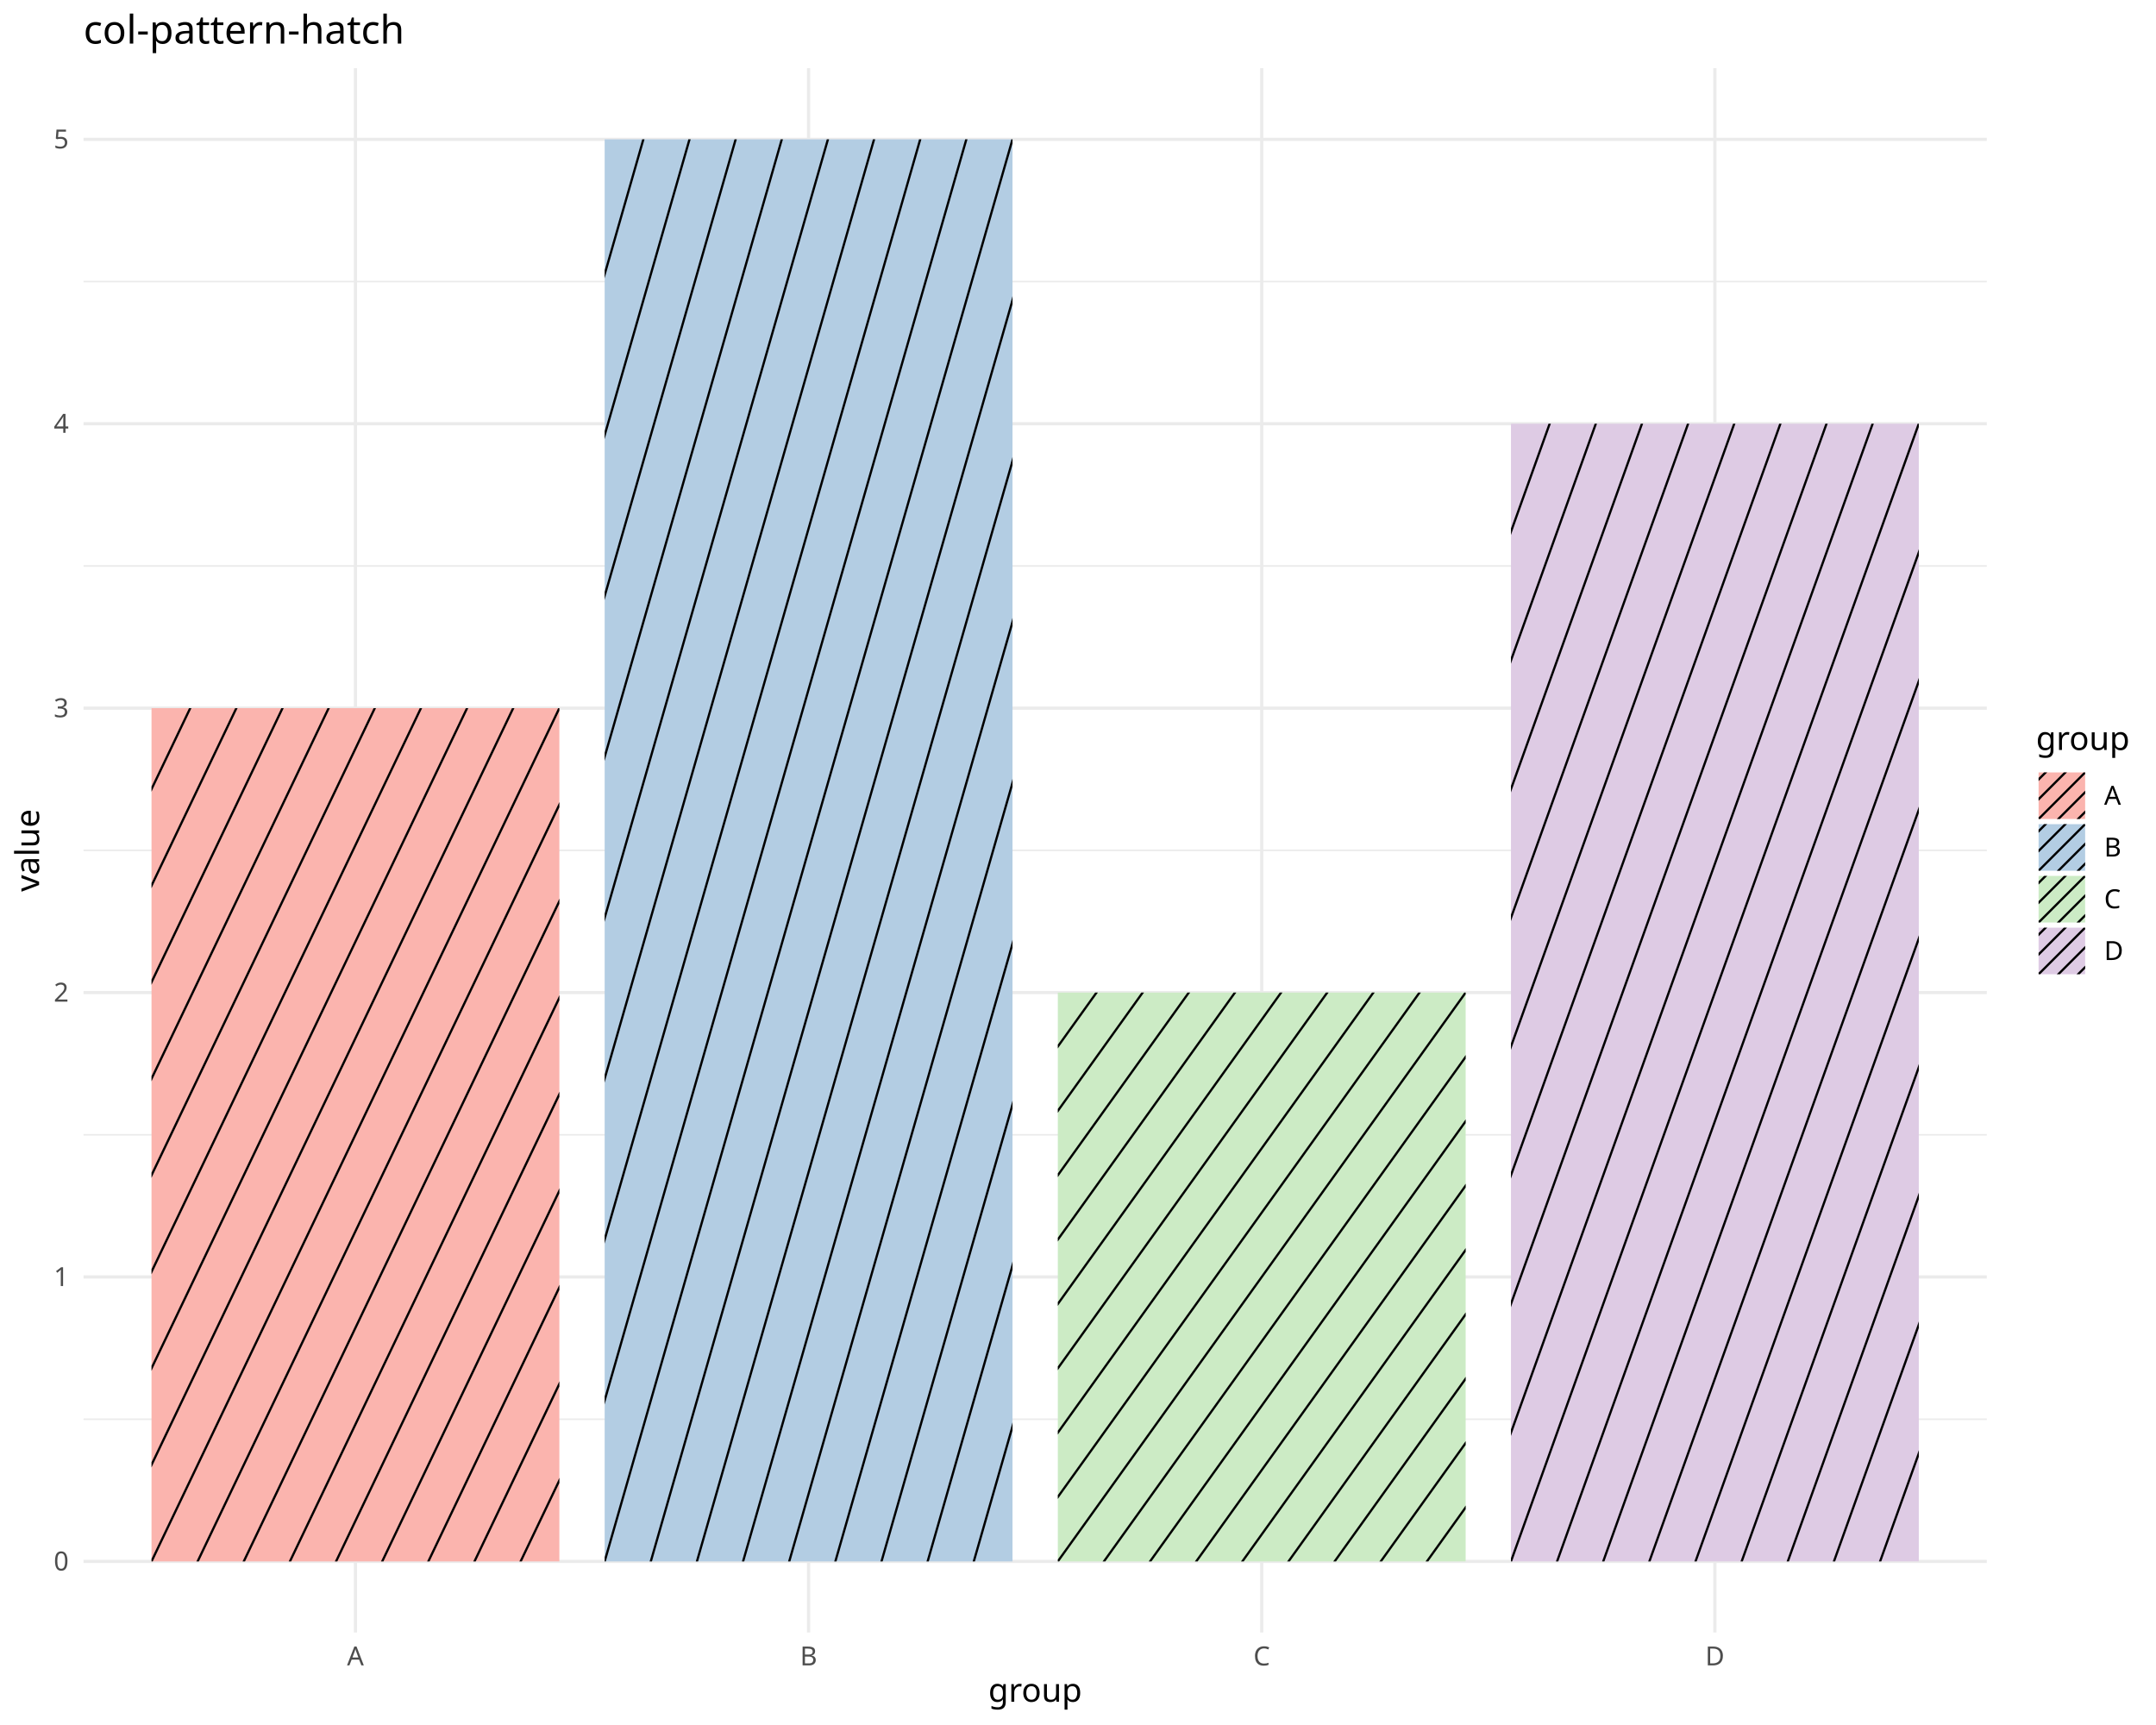
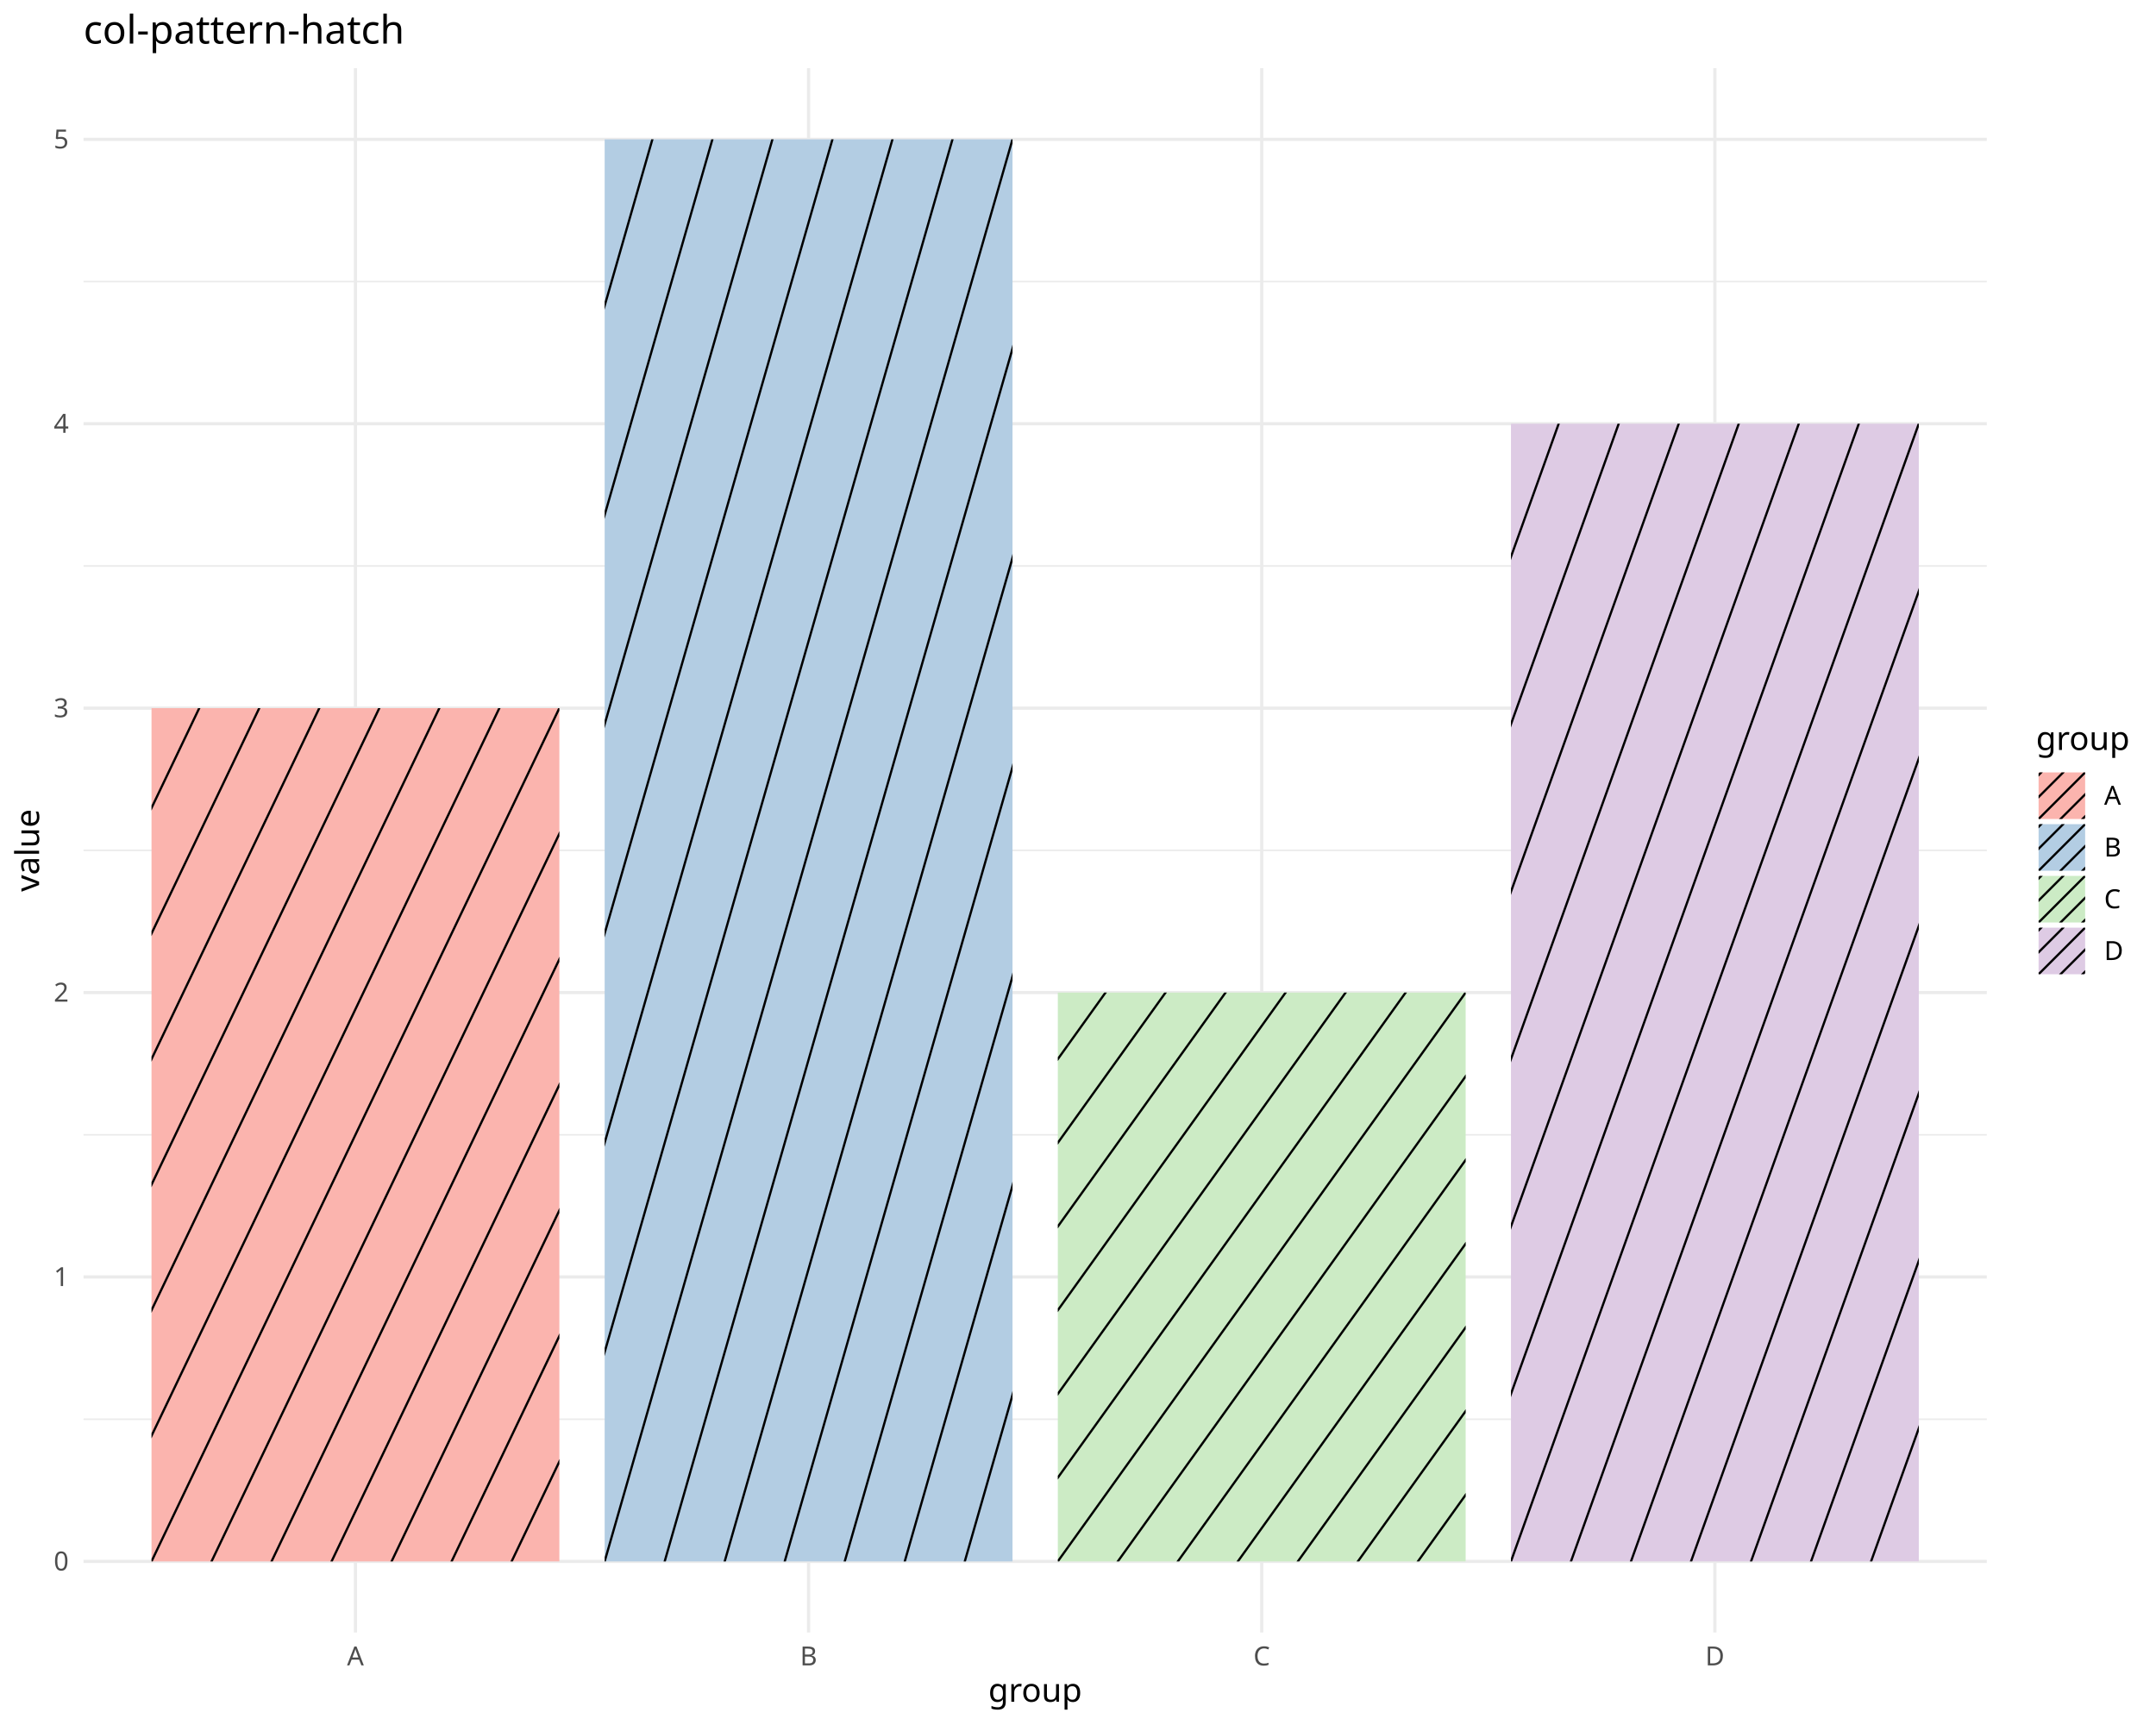
<svg xmlns="http://www.w3.org/2000/svg" class="svglite" data-engine-version="2.0" width="720.00pt" height="576.00pt" viewBox="0 0 720.00 576.00">
  <defs>
    <style type="text/css">
    .svglite line, .svglite polyline, .svglite polygon, .svglite path, .svglite rect, .svglite circle {
      fill: none;
      stroke: #000000;
      stroke-linecap: round;
      stroke-linejoin: round;
      stroke-miterlimit: 10.00;
    }
  </style>
  </defs>
  <rect width="100%" height="100%" style="stroke: none; fill: #FFFFFF;" />
  <defs>
    <clipPath id="cpMC4wMHw3MjAuMDB8MC4wMHw1NzYuMDA=">
      <rect x="0.00" y="0.00" width="720.00" height="576.00" />
    </clipPath>
  </defs>
  <g clip-path="url(#cpMC4wMHw3MjAuMDB8MC4wMHw1NzYuMDA=)">
    <rect x="-0" y="0.00" width="720.00" height="576.00" style="stroke-width: 1.07; stroke: none; fill: #FFFFFF;" />
  </g>
  <defs>
    <clipPath id="cpMjcuOTB8NjYzLjQ5fDIyLjc4fDU0NS4xMQ==">
      <rect x="27.90" y="22.78" width="635.59" height="522.33" />
    </clipPath>
  </defs>
  <g clip-path="url(#cpMjcuOTB8NjYzLjQ5fDIyLjc4fDU0NS4xMQ==)">
    <polyline points="27.90,473.89 663.49,473.89 " style="stroke-width: 0.53; stroke: #EBEBEB; stroke-linecap: butt;" />
    <polyline points="27.90,378.92 663.49,378.92 " style="stroke-width: 0.53; stroke: #EBEBEB; stroke-linecap: butt;" />
    <polyline points="27.90,283.95 663.49,283.95 " style="stroke-width: 0.53; stroke: #EBEBEB; stroke-linecap: butt;" />
    <polyline points="27.90,188.98 663.49,188.98 " style="stroke-width: 0.53; stroke: #EBEBEB; stroke-linecap: butt;" />
    <polyline points="27.90,94.01 663.49,94.01 " style="stroke-width: 0.53; stroke: #EBEBEB; stroke-linecap: butt;" />
    <polyline points="27.90,521.37 663.49,521.37 " style="stroke-width: 1.07; stroke: #EBEBEB; stroke-linecap: butt;" />
    <polyline points="27.90,426.40 663.49,426.40 " style="stroke-width: 1.07; stroke: #EBEBEB; stroke-linecap: butt;" />
    <polyline points="27.90,331.43 663.49,331.43 " style="stroke-width: 1.07; stroke: #EBEBEB; stroke-linecap: butt;" />
    <polyline points="27.90,236.46 663.49,236.46 " style="stroke-width: 1.07; stroke: #EBEBEB; stroke-linecap: butt;" />
    <polyline points="27.90,141.49 663.49,141.49 " style="stroke-width: 1.07; stroke: #EBEBEB; stroke-linecap: butt;" />
    <polyline points="27.90,46.53 663.49,46.53 " style="stroke-width: 1.07; stroke: #EBEBEB; stroke-linecap: butt;" />
    <polyline points="118.70,545.11 118.70,22.78 " style="stroke-width: 1.07; stroke: #EBEBEB; stroke-linecap: butt;" />
    <polyline points="270.03,545.11 270.03,22.78 " style="stroke-width: 1.07; stroke: #EBEBEB; stroke-linecap: butt;" />
    <polyline points="421.36,545.11 421.36,22.78 " style="stroke-width: 1.07; stroke: #EBEBEB; stroke-linecap: butt;" />
    <polyline points="572.69,545.11 572.69,22.78 " style="stroke-width: 1.07; stroke: #EBEBEB; stroke-linecap: butt;" />
    <rect x="50.60" y="236.46" width="136.20" height="284.91" style="stroke-width: 1.07; stroke: none; fill: #FBB4AE;" />
    <rect x="201.93" y="46.53" width="136.20" height="474.84" style="stroke-width: 1.07; stroke: none; fill: #B3CDE3;" />
    <rect x="353.26" y="331.43" width="136.20" height="189.94" style="stroke-width: 1.07; stroke: none; fill: #CCEBC5;" />
    <rect x="504.59" y="141.49" width="136.20" height="379.88" style="stroke-width: 1.07; stroke: none; fill: #DECBE4;" />
  </g>
  <defs>
    <clipPath id="cpNTAuNjB8MTg2LjgwfDIzNi40Nnw1MjEuMzc=">
      <rect x="50.60" y="236.46" width="136.20" height="284.91" />
    </clipPath>
  </defs>
  <g clip-path="url(#cpNTAuNjB8MTg2LjgwfDIzNi40Nnw1MjEuMzc=)">
-     <polyline points="-85.60,1450.95 631.17,-48.44 " style="stroke-width: 0.75;" />
-     <polyline points="-85.60,1418.71 615.76,-48.44 " style="stroke-width: 0.75;" />
-     <polyline points="-85.60,1386.48 600.35,-48.44 " style="stroke-width: 0.75;" />
-     <polyline points="-85.60,1354.25 584.95,-48.44 " style="stroke-width: 0.75;" />
-     <polyline points="-85.60,1322.01 569.54,-48.44 " style="stroke-width: 0.75;" />
-     <polyline points="-85.60,1289.78 554.13,-48.44 " style="stroke-width: 0.75;" />
-     <polyline points="-85.60,1257.55 538.72,-48.44 " style="stroke-width: 0.75;" />
-     <polyline points="-85.60,1225.31 523.31,-48.44 " style="stroke-width: 0.75;" />
-     <polyline points="-85.60,1193.08 507.90,-48.44 " style="stroke-width: 0.75;" />
-     <polyline points="-85.60,1160.85 492.49,-48.44 " style="stroke-width: 0.75;" />
-     <polyline points="-85.60,1128.61 477.08,-48.44 " style="stroke-width: 0.75;" />
-     <polyline points="-85.60,1096.38 461.67,-48.44 " style="stroke-width: 0.75;" />
-     <polyline points="-85.60,1064.15 446.26,-48.44 " style="stroke-width: 0.75;" />
-     <polyline points="-85.60,1031.91 430.86,-48.44 " style="stroke-width: 0.75;" />
-     <polyline points="-85.60,999.68 415.45,-48.44 " style="stroke-width: 0.75;" />
-     <polyline points="-85.60,967.44 400.04,-48.44 " style="stroke-width: 0.75;" />
-     <polyline points="-85.60,935.21 384.63,-48.44 " style="stroke-width: 0.75;" />
-     <polyline points="-85.60,902.98 369.22,-48.44 " style="stroke-width: 0.75;" />
-     <polyline points="-85.60,870.74 353.81,-48.44 " style="stroke-width: 0.75;" />
-     <polyline points="-85.60,838.51 338.40,-48.44 " style="stroke-width: 0.75;" />
+     <polyline points="-85.60,1477.15 643.70,-48.44 " style="stroke-width: 0.75;" />
+     <polyline points="-85.60,1435.22 623.65,-48.44 " style="stroke-width: 0.75;" />
+     <polyline points="-85.60,1393.29 603.61,-48.44 " style="stroke-width: 0.75;" />
+     <polyline points="-85.60,1351.36 583.56,-48.44 " style="stroke-width: 0.75;" />
+     <polyline points="-85.60,1309.43 563.52,-48.44 " style="stroke-width: 0.75;" />
+     <polyline points="-85.60,1267.50 543.48,-48.44 " style="stroke-width: 0.75;" />
+     <polyline points="-85.60,1225.57 523.43,-48.44 " style="stroke-width: 0.75;" />
+     <polyline points="-85.60,1183.64 503.39,-48.44 " style="stroke-width: 0.75;" />
+     <polyline points="-85.60,1141.71 483.34,-48.44 " style="stroke-width: 0.75;" />
+     <polyline points="-85.60,1099.78 463.30,-48.44 " style="stroke-width: 0.75;" />
+     <polyline points="-85.60,1057.85 443.26,-48.44 " style="stroke-width: 0.75;" />
+     <polyline points="-85.60,1015.92 423.21,-48.44 " style="stroke-width: 0.75;" />
+     <polyline points="-85.60,973.99 403.17,-48.44 " style="stroke-width: 0.75;" />
+     <polyline points="-85.60,932.07 383.12,-48.44 " style="stroke-width: 0.75;" />
+     <polyline points="-85.60,890.14 363.08,-48.44 " style="stroke-width: 0.75;" />
+     <polyline points="-85.60,848.21 343.04,-48.44 " style="stroke-width: 0.75;" />
    <polyline points="-85.60,806.28 322.99,-48.44 " style="stroke-width: 0.75;" />
-     <polyline points="-101.01,806.28 322.99,-80.68 " style="stroke-width: 0.75;" />
-     <polyline points="-116.42,806.28 322.99,-112.91 " style="stroke-width: 0.75;" />
-     <polyline points="-131.83,806.28 322.99,-145.14 " style="stroke-width: 0.75;" />
-     <polyline points="-147.23,806.28 322.99,-177.38 " style="stroke-width: 0.75;" />
-     <polyline points="-162.64,806.28 322.99,-209.61 " style="stroke-width: 0.75;" />
-     <polyline points="-178.05,806.28 322.99,-241.84 " style="stroke-width: 0.75;" />
-     <polyline points="-193.46,806.28 322.99,-274.08 " style="stroke-width: 0.75;" />
-     <polyline points="-208.87,806.28 322.99,-306.31 " style="stroke-width: 0.75;" />
-     <polyline points="-224.28,806.28 322.99,-338.54 " style="stroke-width: 0.75;" />
-     <polyline points="-239.69,806.28 322.99,-370.78 " style="stroke-width: 0.75;" />
-     <polyline points="-255.10,806.28 322.99,-403.01 " style="stroke-width: 0.75;" />
-     <polyline points="-270.51,806.28 322.99,-435.25 " style="stroke-width: 0.75;" />
-     <polyline points="-285.92,806.28 322.99,-467.48 " style="stroke-width: 0.75;" />
-     <polyline points="-301.32,806.28 322.99,-499.71 " style="stroke-width: 0.75;" />
-     <polyline points="-316.73,806.28 322.99,-531.95 " style="stroke-width: 0.75;" />
-     <polyline points="-332.14,806.28 322.99,-564.18 " style="stroke-width: 0.75;" />
-     <polyline points="-347.55,806.28 322.99,-596.41 " style="stroke-width: 0.75;" />
-     <polyline points="-362.96,806.28 322.99,-628.65 " style="stroke-width: 0.75;" />
-     <polyline points="-378.37,806.28 322.99,-660.88 " style="stroke-width: 0.75;" />
-     <polyline points="-393.78,806.28 322.99,-693.11 " style="stroke-width: 0.75;" />
+     <polyline points="-105.64,806.28 322.99,-90.37 " style="stroke-width: 0.75;" />
+     <polyline points="-125.69,806.28 322.99,-132.30 " style="stroke-width: 0.75;" />
+     <polyline points="-145.73,806.28 322.99,-174.23 " style="stroke-width: 0.75;" />
+     <polyline points="-165.77,806.28 322.99,-216.16 " style="stroke-width: 0.75;" />
+     <polyline points="-185.82,806.28 322.99,-258.09 " style="stroke-width: 0.75;" />
+     <polyline points="-205.86,806.28 322.99,-300.02 " style="stroke-width: 0.75;" />
+     <polyline points="-225.91,806.28 322.99,-341.95 " style="stroke-width: 0.75;" />
+     <polyline points="-245.95,806.28 322.99,-383.88 " style="stroke-width: 0.75;" />
+     <polyline points="-265.99,806.28 322.99,-425.81 " style="stroke-width: 0.75;" />
+     <polyline points="-286.04,806.28 322.99,-467.74 " style="stroke-width: 0.75;" />
+     <polyline points="-306.08,806.28 322.99,-509.67 " style="stroke-width: 0.75;" />
+     <polyline points="-326.13,806.28 322.99,-551.60 " style="stroke-width: 0.75;" />
+     <polyline points="-346.17,806.28 322.99,-593.52 " style="stroke-width: 0.75;" />
+     <polyline points="-366.21,806.28 322.99,-635.45 " style="stroke-width: 0.75;" />
+     <polyline points="-386.26,806.28 322.99,-677.38 " style="stroke-width: 0.75;" />
+     <polyline points="-406.30,806.28 322.99,-719.31 " style="stroke-width: 0.75;" />
  </g>
  <g clip-path="url(#cpMjcuOTB8NjYzLjQ5fDIyLjc4fDU0NS4xMQ==)">
</g>
  <defs>
    <clipPath id="cpMjAxLjkzfDMzOC4xM3w0Ni41M3w1MjEuMzc=">
      <rect x="201.93" y="46.53" width="136.20" height="474.84" />
    </clipPath>
  </defs>
  <g clip-path="url(#cpMjAxLjkzfDMzOC4xM3w0Ni41M3w1MjEuMzc=)">
-     <polyline points="65.73,2070.67 782.50,-428.32 " style="stroke-width: 0.75;" />
-     <polyline points="65.73,2016.94 767.09,-428.32 " style="stroke-width: 0.75;" />
-     <polyline points="65.73,1963.22 751.68,-428.32 " style="stroke-width: 0.75;" />
-     <polyline points="65.73,1909.50 736.28,-428.32 " style="stroke-width: 0.75;" />
-     <polyline points="65.73,1855.78 720.87,-428.32 " style="stroke-width: 0.75;" />
-     <polyline points="65.73,1802.05 705.46,-428.32 " style="stroke-width: 0.75;" />
-     <polyline points="65.73,1748.33 690.05,-428.32 " style="stroke-width: 0.75;" />
-     <polyline points="65.73,1694.61 674.64,-428.32 " style="stroke-width: 0.75;" />
-     <polyline points="65.73,1640.89 659.23,-428.32 " style="stroke-width: 0.75;" />
-     <polyline points="65.73,1587.16 643.82,-428.32 " style="stroke-width: 0.75;" />
-     <polyline points="65.73,1533.44 628.41,-428.32 " style="stroke-width: 0.75;" />
-     <polyline points="65.73,1479.72 613.00,-428.32 " style="stroke-width: 0.75;" />
-     <polyline points="65.73,1426.00 597.60,-428.32 " style="stroke-width: 0.75;" />
-     <polyline points="65.73,1372.27 582.19,-428.32 " style="stroke-width: 0.75;" />
-     <polyline points="65.73,1318.55 566.78,-428.32 " style="stroke-width: 0.75;" />
-     <polyline points="65.73,1264.83 551.37,-428.32 " style="stroke-width: 0.75;" />
-     <polyline points="65.73,1211.10 535.96,-428.32 " style="stroke-width: 0.75;" />
-     <polyline points="65.73,1157.38 520.55,-428.32 " style="stroke-width: 0.75;" />
-     <polyline points="65.73,1103.66 505.14,-428.32 " style="stroke-width: 0.75;" />
-     <polyline points="65.73,1049.94 489.73,-428.32 " style="stroke-width: 0.75;" />
+     <polyline points="65.73,2114.33 795.03,-428.32 " style="stroke-width: 0.75;" />
+     <polyline points="65.73,2044.45 774.98,-428.32 " style="stroke-width: 0.75;" />
+     <polyline points="65.73,1974.57 754.94,-428.32 " style="stroke-width: 0.75;" />
+     <polyline points="65.73,1904.68 734.89,-428.32 " style="stroke-width: 0.75;" />
+     <polyline points="65.73,1834.80 714.85,-428.32 " style="stroke-width: 0.75;" />
+     <polyline points="65.73,1764.92 694.81,-428.32 " style="stroke-width: 0.75;" />
+     <polyline points="65.73,1695.04 674.76,-428.32 " style="stroke-width: 0.75;" />
+     <polyline points="65.73,1625.16 654.72,-428.32 " style="stroke-width: 0.75;" />
+     <polyline points="65.73,1555.27 634.68,-428.32 " style="stroke-width: 0.75;" />
+     <polyline points="65.73,1485.39 614.63,-428.32 " style="stroke-width: 0.75;" />
+     <polyline points="65.73,1415.51 594.59,-428.32 " style="stroke-width: 0.75;" />
+     <polyline points="65.73,1345.63 574.54,-428.32 " style="stroke-width: 0.75;" />
+     <polyline points="65.73,1275.74 554.50,-428.32 " style="stroke-width: 0.75;" />
+     <polyline points="65.73,1205.86 534.46,-428.32 " style="stroke-width: 0.75;" />
+     <polyline points="65.73,1135.98 514.41,-428.32 " style="stroke-width: 0.75;" />
+     <polyline points="65.73,1066.10 494.37,-428.32 " style="stroke-width: 0.75;" />
    <polyline points="65.73,996.21 474.32,-428.32 " style="stroke-width: 0.75;" />
-     <polyline points="50.32,996.21 474.32,-482.04 " style="stroke-width: 0.75;" />
-     <polyline points="34.91,996.21 474.32,-535.76 " style="stroke-width: 0.75;" />
-     <polyline points="19.50,996.21 474.32,-589.49 " style="stroke-width: 0.75;" />
-     <polyline points="4.10,996.21 474.32,-643.21 " style="stroke-width: 0.75;" />
-     <polyline points="-11.31,996.21 474.32,-696.93 " style="stroke-width: 0.75;" />
-     <polyline points="-26.72,996.21 474.32,-750.65 " style="stroke-width: 0.75;" />
-     <polyline points="-42.13,996.21 474.32,-804.38 " style="stroke-width: 0.75;" />
-     <polyline points="-57.54,996.21 474.32,-858.10 " style="stroke-width: 0.75;" />
-     <polyline points="-72.95,996.21 474.32,-911.82 " style="stroke-width: 0.75;" />
-     <polyline points="-88.36,996.21 474.32,-965.54 " style="stroke-width: 0.75;" />
-     <polyline points="-103.77,996.21 474.32,-1019.27 " style="stroke-width: 0.75;" />
-     <polyline points="-119.18,996.21 474.32,-1072.99 " style="stroke-width: 0.75;" />
-     <polyline points="-134.58,996.21 474.32,-1126.71 " style="stroke-width: 0.75;" />
-     <polyline points="-149.99,996.21 474.32,-1180.43 " style="stroke-width: 0.75;" />
-     <polyline points="-165.40,996.21 474.32,-1234.16 " style="stroke-width: 0.75;" />
-     <polyline points="-180.81,996.21 474.32,-1287.88 " style="stroke-width: 0.75;" />
-     <polyline points="-196.22,996.21 474.32,-1341.60 " style="stroke-width: 0.75;" />
-     <polyline points="-211.63,996.21 474.32,-1395.32 " style="stroke-width: 0.75;" />
-     <polyline points="-227.04,996.21 474.32,-1449.05 " style="stroke-width: 0.75;" />
-     <polyline points="-242.45,996.21 474.32,-1502.77 " style="stroke-width: 0.75;" />
+     <polyline points="45.69,996.21 474.32,-498.20 " style="stroke-width: 0.75;" />
+     <polyline points="25.64,996.21 474.32,-568.08 " style="stroke-width: 0.75;" />
+     <polyline points="5.60,996.21 474.32,-637.97 " style="stroke-width: 0.75;" />
+     <polyline points="-14.44,996.21 474.32,-707.85 " style="stroke-width: 0.75;" />
+     <polyline points="-34.49,996.21 474.32,-777.73 " style="stroke-width: 0.75;" />
+     <polyline points="-54.53,996.21 474.32,-847.61 " style="stroke-width: 0.75;" />
+     <polyline points="-74.58,996.21 474.32,-917.49 " style="stroke-width: 0.75;" />
+     <polyline points="-94.62,996.21 474.32,-987.38 " style="stroke-width: 0.75;" />
+     <polyline points="-114.66,996.21 474.32,-1057.26 " style="stroke-width: 0.75;" />
+     <polyline points="-134.71,996.21 474.32,-1127.14 " style="stroke-width: 0.75;" />
+     <polyline points="-154.75,996.21 474.32,-1197.02 " style="stroke-width: 0.75;" />
+     <polyline points="-174.80,996.21 474.32,-1266.91 " style="stroke-width: 0.75;" />
+     <polyline points="-194.84,996.21 474.32,-1336.79 " style="stroke-width: 0.75;" />
+     <polyline points="-214.88,996.21 474.32,-1406.67 " style="stroke-width: 0.75;" />
+     <polyline points="-234.93,996.21 474.32,-1476.55 " style="stroke-width: 0.75;" />
+     <polyline points="-254.97,996.21 474.32,-1546.44 " style="stroke-width: 0.75;" />
  </g>
  <g clip-path="url(#cpMjcuOTB8NjYzLjQ5fDIyLjc4fDU0NS4xMQ==)">
</g>
  <defs>
    <clipPath id="cpMzUzLjI2fDQ4OS40NnwzMzEuNDN8NTIxLjM3">
      <rect x="353.26" y="331.43" width="136.20" height="189.94" />
    </clipPath>
  </defs>
  <g clip-path="url(#cpMzUzLjI2fDQ4OS40NnwzMzEuNDN8NTIxLjM3)">
-     <polyline points="217.06,1141.09 933.83,141.49 " style="stroke-width: 0.75;" />
-     <polyline points="217.06,1119.60 918.42,141.49 " style="stroke-width: 0.75;" />
-     <polyline points="217.06,1098.11 903.01,141.49 " style="stroke-width: 0.75;" />
-     <polyline points="217.06,1076.62 887.61,141.49 " style="stroke-width: 0.75;" />
-     <polyline points="217.06,1055.13 872.20,141.49 " style="stroke-width: 0.75;" />
-     <polyline points="217.06,1033.64 856.79,141.49 " style="stroke-width: 0.75;" />
-     <polyline points="217.06,1012.15 841.38,141.49 " style="stroke-width: 0.75;" />
-     <polyline points="217.06,990.67 825.97,141.49 " style="stroke-width: 0.75;" />
-     <polyline points="217.06,969.18 810.56,141.49 " style="stroke-width: 0.75;" />
-     <polyline points="217.06,947.69 795.15,141.49 " style="stroke-width: 0.75;" />
-     <polyline points="217.06,926.20 779.74,141.49 " style="stroke-width: 0.75;" />
-     <polyline points="217.06,904.71 764.33,141.49 " style="stroke-width: 0.75;" />
-     <polyline points="217.06,883.22 748.93,141.49 " style="stroke-width: 0.75;" />
-     <polyline points="217.06,861.73 733.52,141.49 " style="stroke-width: 0.75;" />
-     <polyline points="217.06,840.24 718.11,141.49 " style="stroke-width: 0.75;" />
-     <polyline points="217.06,818.75 702.70,141.49 " style="stroke-width: 0.75;" />
-     <polyline points="217.06,797.26 687.29,141.49 " style="stroke-width: 0.75;" />
-     <polyline points="217.06,775.78 671.88,141.49 " style="stroke-width: 0.75;" />
-     <polyline points="217.06,754.29 656.47,141.49 " style="stroke-width: 0.75;" />
-     <polyline points="217.06,732.80 641.06,141.49 " style="stroke-width: 0.75;" />
+     <polyline points="217.06,1158.55 946.36,141.49 " style="stroke-width: 0.75;" />
+     <polyline points="217.06,1130.60 926.31,141.49 " style="stroke-width: 0.75;" />
+     <polyline points="217.06,1102.65 906.27,141.49 " style="stroke-width: 0.75;" />
+     <polyline points="217.06,1074.70 886.23,141.49 " style="stroke-width: 0.75;" />
+     <polyline points="217.06,1046.74 866.18,141.49 " style="stroke-width: 0.75;" />
+     <polyline points="217.06,1018.79 846.14,141.49 " style="stroke-width: 0.75;" />
+     <polyline points="217.06,990.84 826.09,141.49 " style="stroke-width: 0.75;" />
+     <polyline points="217.06,962.88 806.05,141.49 " style="stroke-width: 0.75;" />
+     <polyline points="217.06,934.93 786.01,141.49 " style="stroke-width: 0.75;" />
+     <polyline points="217.06,906.98 765.96,141.49 " style="stroke-width: 0.75;" />
+     <polyline points="217.06,879.03 745.92,141.49 " style="stroke-width: 0.75;" />
+     <polyline points="217.06,851.07 725.87,141.49 " style="stroke-width: 0.75;" />
+     <polyline points="217.06,823.12 705.83,141.49 " style="stroke-width: 0.75;" />
+     <polyline points="217.06,795.17 685.79,141.49 " style="stroke-width: 0.75;" />
+     <polyline points="217.06,767.21 665.74,141.49 " style="stroke-width: 0.75;" />
+     <polyline points="217.06,739.26 645.70,141.49 " style="stroke-width: 0.75;" />
    <polyline points="217.06,711.31 625.65,141.49 " style="stroke-width: 0.75;" />
-     <polyline points="201.65,711.31 625.65,120.01 " style="stroke-width: 0.75;" />
-     <polyline points="186.24,711.31 625.65,98.52 " style="stroke-width: 0.75;" />
-     <polyline points="170.84,711.31 625.65,77.03 " style="stroke-width: 0.75;" />
-     <polyline points="155.43,711.31 625.65,55.54 " style="stroke-width: 0.75;" />
-     <polyline points="140.02,711.31 625.65,34.05 " style="stroke-width: 0.75;" />
-     <polyline points="124.61,711.31 625.65,12.56 " style="stroke-width: 0.75;" />
-     <polyline points="109.20,711.31 625.65,-8.93 " style="stroke-width: 0.75;" />
-     <polyline points="93.79,711.31 625.65,-30.42 " style="stroke-width: 0.75;" />
-     <polyline points="78.38,711.31 625.65,-51.91 " style="stroke-width: 0.75;" />
-     <polyline points="62.97,711.31 625.65,-73.40 " style="stroke-width: 0.75;" />
-     <polyline points="47.56,711.31 625.65,-94.88 " style="stroke-width: 0.75;" />
-     <polyline points="32.15,711.31 625.65,-116.37 " style="stroke-width: 0.75;" />
-     <polyline points="16.75,711.31 625.65,-137.86 " style="stroke-width: 0.75;" />
-     <polyline points="1.34,711.31 625.65,-159.35 " style="stroke-width: 0.75;" />
-     <polyline points="-14.07,711.31 625.65,-180.84 " style="stroke-width: 0.75;" />
-     <polyline points="-29.48,711.31 625.65,-202.33 " style="stroke-width: 0.75;" />
-     <polyline points="-44.89,711.31 625.65,-223.82 " style="stroke-width: 0.75;" />
-     <polyline points="-60.30,711.31 625.65,-245.31 " style="stroke-width: 0.75;" />
-     <polyline points="-75.71,711.31 625.65,-266.80 " style="stroke-width: 0.75;" />
-     <polyline points="-91.12,711.31 625.65,-288.29 " style="stroke-width: 0.75;" />
+     <polyline points="197.02,711.31 625.65,113.54 " style="stroke-width: 0.75;" />
+     <polyline points="176.97,711.31 625.65,85.59 " style="stroke-width: 0.75;" />
+     <polyline points="156.93,711.31 625.65,57.64 " style="stroke-width: 0.75;" />
+     <polyline points="136.89,711.31 625.65,29.68 " style="stroke-width: 0.75;" />
+     <polyline points="116.84,711.31 625.65,1.73 " style="stroke-width: 0.75;" />
+     <polyline points="96.80,711.31 625.65,-26.22 " style="stroke-width: 0.75;" />
+     <polyline points="76.75,711.31 625.65,-54.18 " style="stroke-width: 0.75;" />
+     <polyline points="56.71,711.31 625.65,-82.13 " style="stroke-width: 0.75;" />
+     <polyline points="36.67,711.31 625.65,-110.08 " style="stroke-width: 0.75;" />
+     <polyline points="16.62,711.31 625.65,-138.03 " style="stroke-width: 0.75;" />
+     <polyline points="-3.42,711.31 625.65,-165.99 " style="stroke-width: 0.75;" />
+     <polyline points="-23.47,711.31 625.65,-193.94 " style="stroke-width: 0.75;" />
+     <polyline points="-43.51,711.31 625.65,-221.89 " style="stroke-width: 0.75;" />
+     <polyline points="-63.55,711.31 625.65,-249.85 " style="stroke-width: 0.75;" />
+     <polyline points="-83.60,711.31 625.65,-277.80 " style="stroke-width: 0.75;" />
+     <polyline points="-103.64,711.31 625.65,-305.75 " style="stroke-width: 0.75;" />
  </g>
  <g clip-path="url(#cpMjcuOTB8NjYzLjQ5fDIyLjc4fDU0NS4xMQ==)">
</g>
  <defs>
    <clipPath id="cpNTA0LjU5fDY0MC43OXwxNDEuNDl8NTIxLjM3">
      <rect x="504.59" y="141.49" width="136.20" height="379.88" />
    </clipPath>
  </defs>
  <g clip-path="url(#cpNTA0LjU5fDY0MC43OXwxNDEuNDl8NTIxLjM3)">
-     <polyline points="368.39,1760.81 1085.16,-238.38 " style="stroke-width: 0.75;" />
-     <polyline points="368.39,1717.83 1069.75,-238.38 " style="stroke-width: 0.75;" />
-     <polyline points="368.39,1674.85 1054.35,-238.38 " style="stroke-width: 0.75;" />
-     <polyline points="368.39,1631.87 1038.94,-238.38 " style="stroke-width: 0.75;" />
-     <polyline points="368.39,1588.89 1023.53,-238.38 " style="stroke-width: 0.75;" />
-     <polyline points="368.39,1545.92 1008.12,-238.38 " style="stroke-width: 0.75;" />
-     <polyline points="368.39,1502.94 992.71,-238.38 " style="stroke-width: 0.75;" />
-     <polyline points="368.39,1459.96 977.30,-238.38 " style="stroke-width: 0.75;" />
-     <polyline points="368.39,1416.98 961.89,-238.38 " style="stroke-width: 0.75;" />
-     <polyline points="368.39,1374.00 946.48,-238.38 " style="stroke-width: 0.75;" />
-     <polyline points="368.39,1331.03 931.07,-238.38 " style="stroke-width: 0.75;" />
-     <polyline points="368.39,1288.05 915.66,-238.38 " style="stroke-width: 0.75;" />
-     <polyline points="368.39,1245.07 900.26,-238.38 " style="stroke-width: 0.75;" />
-     <polyline points="368.39,1202.09 884.85,-238.38 " style="stroke-width: 0.75;" />
-     <polyline points="368.39,1159.11 869.44,-238.38 " style="stroke-width: 0.75;" />
-     <polyline points="368.39,1116.14 854.03,-238.38 " style="stroke-width: 0.75;" />
-     <polyline points="368.39,1073.16 838.62,-238.38 " style="stroke-width: 0.75;" />
-     <polyline points="368.39,1030.18 823.21,-238.38 " style="stroke-width: 0.75;" />
-     <polyline points="368.39,987.20 807.80,-238.38 " style="stroke-width: 0.75;" />
-     <polyline points="368.39,944.22 792.39,-238.38 " style="stroke-width: 0.75;" />
+     <polyline points="368.39,1795.74 1097.69,-238.38 " style="stroke-width: 0.75;" />
+     <polyline points="368.39,1739.83 1077.64,-238.38 " style="stroke-width: 0.75;" />
+     <polyline points="368.39,1683.93 1057.60,-238.38 " style="stroke-width: 0.75;" />
+     <polyline points="368.39,1628.02 1037.56,-238.38 " style="stroke-width: 0.75;" />
+     <polyline points="368.39,1572.12 1017.51,-238.38 " style="stroke-width: 0.75;" />
+     <polyline points="368.39,1516.21 997.47,-238.38 " style="stroke-width: 0.75;" />
+     <polyline points="368.39,1460.30 977.42,-238.38 " style="stroke-width: 0.75;" />
+     <polyline points="368.39,1404.40 957.38,-238.38 " style="stroke-width: 0.75;" />
+     <polyline points="368.39,1348.49 937.34,-238.38 " style="stroke-width: 0.75;" />
+     <polyline points="368.39,1292.59 917.29,-238.38 " style="stroke-width: 0.75;" />
+     <polyline points="368.39,1236.68 897.25,-238.38 " style="stroke-width: 0.75;" />
+     <polyline points="368.39,1180.77 877.20,-238.38 " style="stroke-width: 0.75;" />
+     <polyline points="368.39,1124.87 857.16,-238.38 " style="stroke-width: 0.75;" />
+     <polyline points="368.39,1068.96 837.12,-238.38 " style="stroke-width: 0.75;" />
+     <polyline points="368.39,1013.06 817.07,-238.38 " style="stroke-width: 0.75;" />
+     <polyline points="368.39,957.15 797.03,-238.38 " style="stroke-width: 0.75;" />
    <polyline points="368.39,901.25 776.98,-238.38 " style="stroke-width: 0.75;" />
-     <polyline points="352.98,901.25 776.98,-281.36 " style="stroke-width: 0.75;" />
-     <polyline points="337.57,901.25 776.98,-324.34 " style="stroke-width: 0.75;" />
-     <polyline points="322.17,901.25 776.98,-367.32 " style="stroke-width: 0.75;" />
-     <polyline points="306.76,901.25 776.98,-410.29 " style="stroke-width: 0.75;" />
-     <polyline points="291.35,901.25 776.98,-453.27 " style="stroke-width: 0.75;" />
-     <polyline points="275.94,901.25 776.98,-496.25 " style="stroke-width: 0.75;" />
-     <polyline points="260.53,901.25 776.98,-539.23 " style="stroke-width: 0.75;" />
-     <polyline points="245.12,901.25 776.98,-582.21 " style="stroke-width: 0.75;" />
-     <polyline points="229.71,901.25 776.98,-625.18 " style="stroke-width: 0.75;" />
-     <polyline points="214.30,901.25 776.98,-668.16 " style="stroke-width: 0.75;" />
-     <polyline points="198.89,901.25 776.98,-711.14 " style="stroke-width: 0.75;" />
-     <polyline points="183.48,901.25 776.98,-754.12 " style="stroke-width: 0.75;" />
-     <polyline points="168.08,901.25 776.98,-797.10 " style="stroke-width: 0.75;" />
-     <polyline points="152.67,901.25 776.98,-840.07 " style="stroke-width: 0.75;" />
-     <polyline points="137.26,901.25 776.98,-883.05 " style="stroke-width: 0.75;" />
-     <polyline points="121.85,901.25 776.98,-926.03 " style="stroke-width: 0.75;" />
-     <polyline points="106.44,901.25 776.98,-969.01 " style="stroke-width: 0.75;" />
-     <polyline points="91.03,901.25 776.98,-1011.99 " style="stroke-width: 0.75;" />
-     <polyline points="75.62,901.25 776.98,-1054.96 " style="stroke-width: 0.75;" />
-     <polyline points="60.21,901.25 776.98,-1097.94 " style="stroke-width: 0.75;" />
+     <polyline points="348.35,901.25 776.98,-294.29 " style="stroke-width: 0.75;" />
+     <polyline points="328.30,901.25 776.98,-350.19 " style="stroke-width: 0.75;" />
+     <polyline points="308.26,901.25 776.98,-406.10 " style="stroke-width: 0.75;" />
+     <polyline points="288.22,901.25 776.98,-462.00 " style="stroke-width: 0.75;" />
+     <polyline points="268.17,901.25 776.98,-517.91 " style="stroke-width: 0.75;" />
+     <polyline points="248.13,901.25 776.98,-573.82 " style="stroke-width: 0.75;" />
+     <polyline points="228.08,901.25 776.98,-629.72 " style="stroke-width: 0.75;" />
+     <polyline points="208.04,901.25 776.98,-685.63 " style="stroke-width: 0.75;" />
+     <polyline points="188.00,901.25 776.98,-741.53 " style="stroke-width: 0.75;" />
+     <polyline points="167.95,901.25 776.98,-797.44 " style="stroke-width: 0.75;" />
+     <polyline points="147.91,901.25 776.98,-853.34 " style="stroke-width: 0.75;" />
+     <polyline points="127.86,901.25 776.98,-909.25 " style="stroke-width: 0.75;" />
+     <polyline points="107.82,901.25 776.98,-965.16 " style="stroke-width: 0.75;" />
+     <polyline points="87.78,901.25 776.98,-1021.06 " style="stroke-width: 0.75;" />
+     <polyline points="67.73,901.25 776.98,-1076.97 " style="stroke-width: 0.75;" />
+     <polyline points="47.69,901.25 776.98,-1132.87 " style="stroke-width: 0.75;" />
  </g>
  <g clip-path="url(#cpMjcuOTB8NjYzLjQ5fDIyLjc4fDU0NS4xMQ==)">
</g>
  <g clip-path="url(#cpMC4wMHw3MjAuMDB8MC4wMHw1NzYuMDA=)">
    <text x="22.97" y="524.40" text-anchor="end" style="font-size: 8.80px; fill: #4D4D4D; font-family: sans;" textLength="4.89px" lengthAdjust="spacingAndGlyphs">0</text>
    <text x="22.97" y="429.43" text-anchor="end" style="font-size: 8.80px; fill: #4D4D4D; font-family: sans;" textLength="4.89px" lengthAdjust="spacingAndGlyphs">1</text>
    <text x="22.97" y="334.46" text-anchor="end" style="font-size: 8.80px; fill: #4D4D4D; font-family: sans;" textLength="4.89px" lengthAdjust="spacingAndGlyphs">2</text>
    <text x="22.97" y="239.49" text-anchor="end" style="font-size: 8.80px; fill: #4D4D4D; font-family: sans;" textLength="4.89px" lengthAdjust="spacingAndGlyphs">3</text>
    <text x="22.97" y="144.52" text-anchor="end" style="font-size: 8.80px; fill: #4D4D4D; font-family: sans;" textLength="4.89px" lengthAdjust="spacingAndGlyphs">4</text>
    <text x="22.97" y="49.55" text-anchor="end" style="font-size: 8.80px; fill: #4D4D4D; font-family: sans;" textLength="4.89px" lengthAdjust="spacingAndGlyphs">5</text>
    <text x="118.70" y="556.10" text-anchor="middle" style="font-size: 8.80px; fill: #4D4D4D; font-family: sans;" textLength="5.87px" lengthAdjust="spacingAndGlyphs">A</text>
    <text x="270.03" y="556.10" text-anchor="middle" style="font-size: 8.80px; fill: #4D4D4D; font-family: sans;" textLength="5.87px" lengthAdjust="spacingAndGlyphs">B</text>
    <text x="421.36" y="556.10" text-anchor="middle" style="font-size: 8.80px; fill: #4D4D4D; font-family: sans;" textLength="6.36px" lengthAdjust="spacingAndGlyphs">C</text>
    <text x="572.69" y="556.10" text-anchor="middle" style="font-size: 8.80px; fill: #4D4D4D; font-family: sans;" textLength="6.36px" lengthAdjust="spacingAndGlyphs">D</text>
    <text x="345.69" y="568.24" text-anchor="middle" style="font-size: 11.00px; font-family: sans;" textLength="28.14px" lengthAdjust="spacingAndGlyphs">group</text>
    <text transform="translate(13.05,283.95) rotate(-90)" text-anchor="middle" style="font-size: 11.00px; font-family: sans;" textLength="26.30px" lengthAdjust="spacingAndGlyphs">value</text>
    <text x="679.92" y="250.43" style="font-size: 11.00px; font-family: sans;" textLength="28.14px" lengthAdjust="spacingAndGlyphs">group</text>
    <rect x="680.79" y="257.92" width="15.55" height="15.55" style="stroke-width: 0.75; stroke: none; fill: #FBB4AE;" />
  </g>
  <defs>
    <clipPath id="cpNjgwLjc5fDY5Ni4zNHwyNTcuOTJ8MjczLjQ3">
      <rect x="680.79" y="257.92" width="15.55" height="15.55" />
    </clipPath>
  </defs>
  <g clip-path="url(#cpNjgwLjc5fDY5Ni4zNHwyNTcuOTJ8MjczLjQ3)">
-     <polyline points="665.24,335.21 758.08,242.37 " style="stroke-width: 0.75;" />
-     <polyline points="665.24,328.61 751.48,242.37 " style="stroke-width: 0.75;" />
-     <polyline points="665.24,322.01 744.88,242.37 " style="stroke-width: 0.75;" />
-     <polyline points="665.24,315.42 738.29,242.37 " style="stroke-width: 0.75;" />
-     <polyline points="665.24,308.82 731.69,242.37 " style="stroke-width: 0.75;" />
-     <polyline points="665.24,302.22 725.09,242.37 " style="stroke-width: 0.75;" />
-     <polyline points="665.24,295.62 718.49,242.37 " style="stroke-width: 0.75;" />
+     <polyline points="665.24,340.34 763.21,242.37 " style="stroke-width: 0.75;" />
+     <polyline points="665.24,333.01 755.88,242.37 " style="stroke-width: 0.75;" />
+     <polyline points="665.24,325.68 748.55,242.37 " style="stroke-width: 0.75;" />
+     <polyline points="665.24,318.35 741.22,242.37 " style="stroke-width: 0.75;" />
+     <polyline points="665.24,311.02 733.89,242.37 " style="stroke-width: 0.75;" />
+     <polyline points="665.24,303.69 726.56,242.37 " style="stroke-width: 0.75;" />
+     <polyline points="665.24,296.35 719.22,242.37 " style="stroke-width: 0.75;" />
    <polyline points="665.24,289.02 711.89,242.37 " style="stroke-width: 0.75;" />
-     <polyline points="658.64,289.02 711.89,235.77 " style="stroke-width: 0.75;" />
-     <polyline points="652.04,289.02 711.89,229.17 " style="stroke-width: 0.75;" />
-     <polyline points="645.44,289.02 711.89,222.57 " style="stroke-width: 0.75;" />
-     <polyline points="638.84,289.02 711.89,215.97 " style="stroke-width: 0.75;" />
-     <polyline points="632.25,289.02 711.89,209.38 " style="stroke-width: 0.75;" />
-     <polyline points="625.65,289.02 711.89,202.78 " style="stroke-width: 0.75;" />
-     <polyline points="619.05,289.02 711.89,196.18 " style="stroke-width: 0.75;" />
+     <polyline points="657.91,289.02 711.89,235.04 " style="stroke-width: 0.75;" />
+     <polyline points="650.57,289.02 711.89,227.70 " style="stroke-width: 0.75;" />
+     <polyline points="643.24,289.02 711.89,220.37 " style="stroke-width: 0.75;" />
+     <polyline points="635.91,289.02 711.89,213.04 " style="stroke-width: 0.75;" />
+     <polyline points="628.58,289.02 711.89,205.71 " style="stroke-width: 0.75;" />
+     <polyline points="621.25,289.02 711.89,198.38 " style="stroke-width: 0.75;" />
+     <polyline points="613.92,289.02 711.89,191.05 " style="stroke-width: 0.75;" />
  </g>
  <g clip-path="url(#cpMC4wMHw3MjAuMDB8MC4wMHw1NzYuMDA=)">
    <rect x="680.79" y="275.20" width="15.55" height="15.55" style="stroke-width: 0.75; stroke: none; fill: #B3CDE3;" />
  </g>
  <defs>
    <clipPath id="cpNjgwLjc5fDY5Ni4zNHwyNzUuMjB8MjkwLjc1">
      <rect x="680.79" y="275.20" width="15.55" height="15.55" />
    </clipPath>
  </defs>
  <g clip-path="url(#cpNjgwLjc5fDY5Ni4zNHwyNzUuMjB8MjkwLjc1)">
-     <polyline points="665.24,352.49 758.08,259.65 " style="stroke-width: 0.75;" />
-     <polyline points="665.24,345.89 751.48,259.65 " style="stroke-width: 0.75;" />
-     <polyline points="665.24,339.29 744.88,259.65 " style="stroke-width: 0.75;" />
-     <polyline points="665.24,332.70 738.29,259.65 " style="stroke-width: 0.75;" />
-     <polyline points="665.24,326.10 731.69,259.65 " style="stroke-width: 0.75;" />
-     <polyline points="665.24,319.50 725.09,259.65 " style="stroke-width: 0.75;" />
-     <polyline points="665.24,312.90 718.49,259.65 " style="stroke-width: 0.75;" />
+     <polyline points="665.24,357.62 763.21,259.65 " style="stroke-width: 0.75;" />
+     <polyline points="665.24,350.29 755.88,259.65 " style="stroke-width: 0.75;" />
+     <polyline points="665.24,342.96 748.55,259.65 " style="stroke-width: 0.75;" />
+     <polyline points="665.24,335.63 741.22,259.65 " style="stroke-width: 0.75;" />
+     <polyline points="665.24,328.30 733.89,259.65 " style="stroke-width: 0.75;" />
+     <polyline points="665.24,320.97 726.56,259.65 " style="stroke-width: 0.75;" />
+     <polyline points="665.24,313.63 719.22,259.65 " style="stroke-width: 0.75;" />
    <polyline points="665.24,306.30 711.89,259.65 " style="stroke-width: 0.75;" />
-     <polyline points="658.64,306.30 711.89,253.05 " style="stroke-width: 0.75;" />
-     <polyline points="652.04,306.30 711.89,246.45 " style="stroke-width: 0.75;" />
-     <polyline points="645.44,306.30 711.89,239.85 " style="stroke-width: 0.75;" />
-     <polyline points="638.84,306.30 711.89,233.25 " style="stroke-width: 0.75;" />
-     <polyline points="632.25,306.30 711.89,226.66 " style="stroke-width: 0.75;" />
-     <polyline points="625.65,306.30 711.89,220.06 " style="stroke-width: 0.75;" />
-     <polyline points="619.05,306.30 711.89,213.46 " style="stroke-width: 0.75;" />
+     <polyline points="657.91,306.30 711.89,252.32 " style="stroke-width: 0.75;" />
+     <polyline points="650.57,306.30 711.89,244.98 " style="stroke-width: 0.75;" />
+     <polyline points="643.24,306.30 711.89,237.65 " style="stroke-width: 0.75;" />
+     <polyline points="635.91,306.30 711.89,230.32 " style="stroke-width: 0.75;" />
+     <polyline points="628.58,306.30 711.89,222.99 " style="stroke-width: 0.75;" />
+     <polyline points="621.25,306.30 711.89,215.66 " style="stroke-width: 0.75;" />
+     <polyline points="613.92,306.30 711.89,208.33 " style="stroke-width: 0.75;" />
  </g>
  <g clip-path="url(#cpMC4wMHw3MjAuMDB8MC4wMHw1NzYuMDA=)">
    <rect x="680.79" y="292.48" width="15.55" height="15.55" style="stroke-width: 0.75; stroke: none; fill: #CCEBC5;" />
  </g>
  <defs>
    <clipPath id="cpNjgwLjc5fDY5Ni4zNHwyOTIuNDh8MzA4LjAz">
      <rect x="680.79" y="292.48" width="15.55" height="15.55" />
    </clipPath>
  </defs>
  <g clip-path="url(#cpNjgwLjc5fDY5Ni4zNHwyOTIuNDh8MzA4LjAz)">
-     <polyline points="665.24,369.77 758.08,276.93 " style="stroke-width: 0.75;" />
-     <polyline points="665.24,363.17 751.48,276.93 " style="stroke-width: 0.75;" />
-     <polyline points="665.24,356.57 744.88,276.93 " style="stroke-width: 0.75;" />
-     <polyline points="665.24,349.98 738.29,276.93 " style="stroke-width: 0.75;" />
-     <polyline points="665.24,343.38 731.69,276.93 " style="stroke-width: 0.75;" />
-     <polyline points="665.24,336.78 725.09,276.93 " style="stroke-width: 0.75;" />
-     <polyline points="665.24,330.18 718.49,276.93 " style="stroke-width: 0.75;" />
+     <polyline points="665.24,374.90 763.21,276.93 " style="stroke-width: 0.75;" />
+     <polyline points="665.24,367.57 755.88,276.93 " style="stroke-width: 0.75;" />
+     <polyline points="665.24,360.24 748.55,276.93 " style="stroke-width: 0.75;" />
+     <polyline points="665.24,352.91 741.22,276.93 " style="stroke-width: 0.75;" />
+     <polyline points="665.24,345.58 733.89,276.93 " style="stroke-width: 0.75;" />
+     <polyline points="665.24,338.25 726.56,276.93 " style="stroke-width: 0.75;" />
+     <polyline points="665.24,330.91 719.22,276.93 " style="stroke-width: 0.75;" />
    <polyline points="665.24,323.58 711.89,276.93 " style="stroke-width: 0.75;" />
-     <polyline points="658.64,323.58 711.89,270.33 " style="stroke-width: 0.75;" />
-     <polyline points="652.04,323.58 711.89,263.73 " style="stroke-width: 0.75;" />
-     <polyline points="645.44,323.58 711.89,257.13 " style="stroke-width: 0.75;" />
-     <polyline points="638.84,323.58 711.89,250.53 " style="stroke-width: 0.75;" />
-     <polyline points="632.25,323.58 711.89,243.94 " style="stroke-width: 0.75;" />
-     <polyline points="625.65,323.58 711.89,237.34 " style="stroke-width: 0.75;" />
-     <polyline points="619.05,323.58 711.89,230.74 " style="stroke-width: 0.75;" />
+     <polyline points="657.91,323.58 711.89,269.60 " style="stroke-width: 0.75;" />
+     <polyline points="650.57,323.58 711.89,262.26 " style="stroke-width: 0.75;" />
+     <polyline points="643.24,323.58 711.89,254.93 " style="stroke-width: 0.75;" />
+     <polyline points="635.91,323.58 711.89,247.60 " style="stroke-width: 0.75;" />
+     <polyline points="628.58,323.58 711.89,240.27 " style="stroke-width: 0.75;" />
+     <polyline points="621.25,323.58 711.89,232.94 " style="stroke-width: 0.75;" />
+     <polyline points="613.92,323.58 711.89,225.61 " style="stroke-width: 0.75;" />
  </g>
  <g clip-path="url(#cpMC4wMHw3MjAuMDB8MC4wMHw1NzYuMDA=)">
    <rect x="680.79" y="309.76" width="15.55" height="15.55" style="stroke-width: 0.75; stroke: none; fill: #DECBE4;" />
  </g>
  <defs>
    <clipPath id="cpNjgwLjc5fDY5Ni4zNHwzMDkuNzZ8MzI1LjMx">
      <rect x="680.79" y="309.76" width="15.55" height="15.55" />
    </clipPath>
  </defs>
  <g clip-path="url(#cpNjgwLjc5fDY5Ni4zNHwzMDkuNzZ8MzI1LjMx)">
-     <polyline points="665.24,387.05 758.08,294.21 " style="stroke-width: 0.75;" />
-     <polyline points="665.24,380.45 751.48,294.21 " style="stroke-width: 0.75;" />
-     <polyline points="665.24,373.85 744.88,294.21 " style="stroke-width: 0.75;" />
-     <polyline points="665.24,367.26 738.29,294.21 " style="stroke-width: 0.75;" />
-     <polyline points="665.24,360.66 731.69,294.21 " style="stroke-width: 0.75;" />
-     <polyline points="665.24,354.06 725.09,294.21 " style="stroke-width: 0.75;" />
-     <polyline points="665.24,347.46 718.49,294.21 " style="stroke-width: 0.75;" />
+     <polyline points="665.24,392.18 763.21,294.21 " style="stroke-width: 0.75;" />
+     <polyline points="665.24,384.85 755.88,294.21 " style="stroke-width: 0.75;" />
+     <polyline points="665.24,377.52 748.55,294.21 " style="stroke-width: 0.75;" />
+     <polyline points="665.24,370.19 741.22,294.21 " style="stroke-width: 0.75;" />
+     <polyline points="665.24,362.86 733.89,294.21 " style="stroke-width: 0.75;" />
+     <polyline points="665.24,355.53 726.56,294.21 " style="stroke-width: 0.75;" />
+     <polyline points="665.24,348.19 719.22,294.21 " style="stroke-width: 0.75;" />
    <polyline points="665.24,340.86 711.89,294.21 " style="stroke-width: 0.75;" />
-     <polyline points="658.64,340.86 711.89,287.61 " style="stroke-width: 0.75;" />
-     <polyline points="652.04,340.86 711.89,281.01 " style="stroke-width: 0.75;" />
-     <polyline points="645.44,340.86 711.89,274.41 " style="stroke-width: 0.75;" />
-     <polyline points="638.84,340.86 711.89,267.81 " style="stroke-width: 0.75;" />
-     <polyline points="632.25,340.86 711.89,261.22 " style="stroke-width: 0.75;" />
-     <polyline points="625.65,340.86 711.89,254.62 " style="stroke-width: 0.75;" />
-     <polyline points="619.05,340.86 711.89,248.02 " style="stroke-width: 0.75;" />
+     <polyline points="657.91,340.86 711.89,286.88 " style="stroke-width: 0.75;" />
+     <polyline points="650.57,340.86 711.89,279.54 " style="stroke-width: 0.75;" />
+     <polyline points="643.24,340.86 711.89,272.21 " style="stroke-width: 0.75;" />
+     <polyline points="635.91,340.86 711.89,264.88 " style="stroke-width: 0.75;" />
+     <polyline points="628.58,340.86 711.89,257.55 " style="stroke-width: 0.75;" />
+     <polyline points="621.25,340.86 711.89,250.22 " style="stroke-width: 0.75;" />
+     <polyline points="613.92,340.86 711.89,242.89 " style="stroke-width: 0.75;" />
  </g>
  <g clip-path="url(#cpMC4wMHw3MjAuMDB8MC4wMHw1NzYuMDA=)">
    <text x="702.68" y="268.72" style="font-size: 8.80px; font-family: sans;" textLength="5.87px" lengthAdjust="spacingAndGlyphs">A</text>
    <text x="702.68" y="286.00" style="font-size: 8.80px; font-family: sans;" textLength="5.87px" lengthAdjust="spacingAndGlyphs">B</text>
    <text x="702.68" y="303.28" style="font-size: 8.80px; font-family: sans;" textLength="6.36px" lengthAdjust="spacingAndGlyphs">C</text>
    <text x="702.68" y="320.56" style="font-size: 8.80px; font-family: sans;" textLength="6.36px" lengthAdjust="spacingAndGlyphs">D</text>
    <text x="27.90" y="14.56" style="font-size: 13.20px; font-family: sans;" textLength="99.06px" lengthAdjust="spacingAndGlyphs">col-pattern-hatch</text>
  </g>
</svg>
